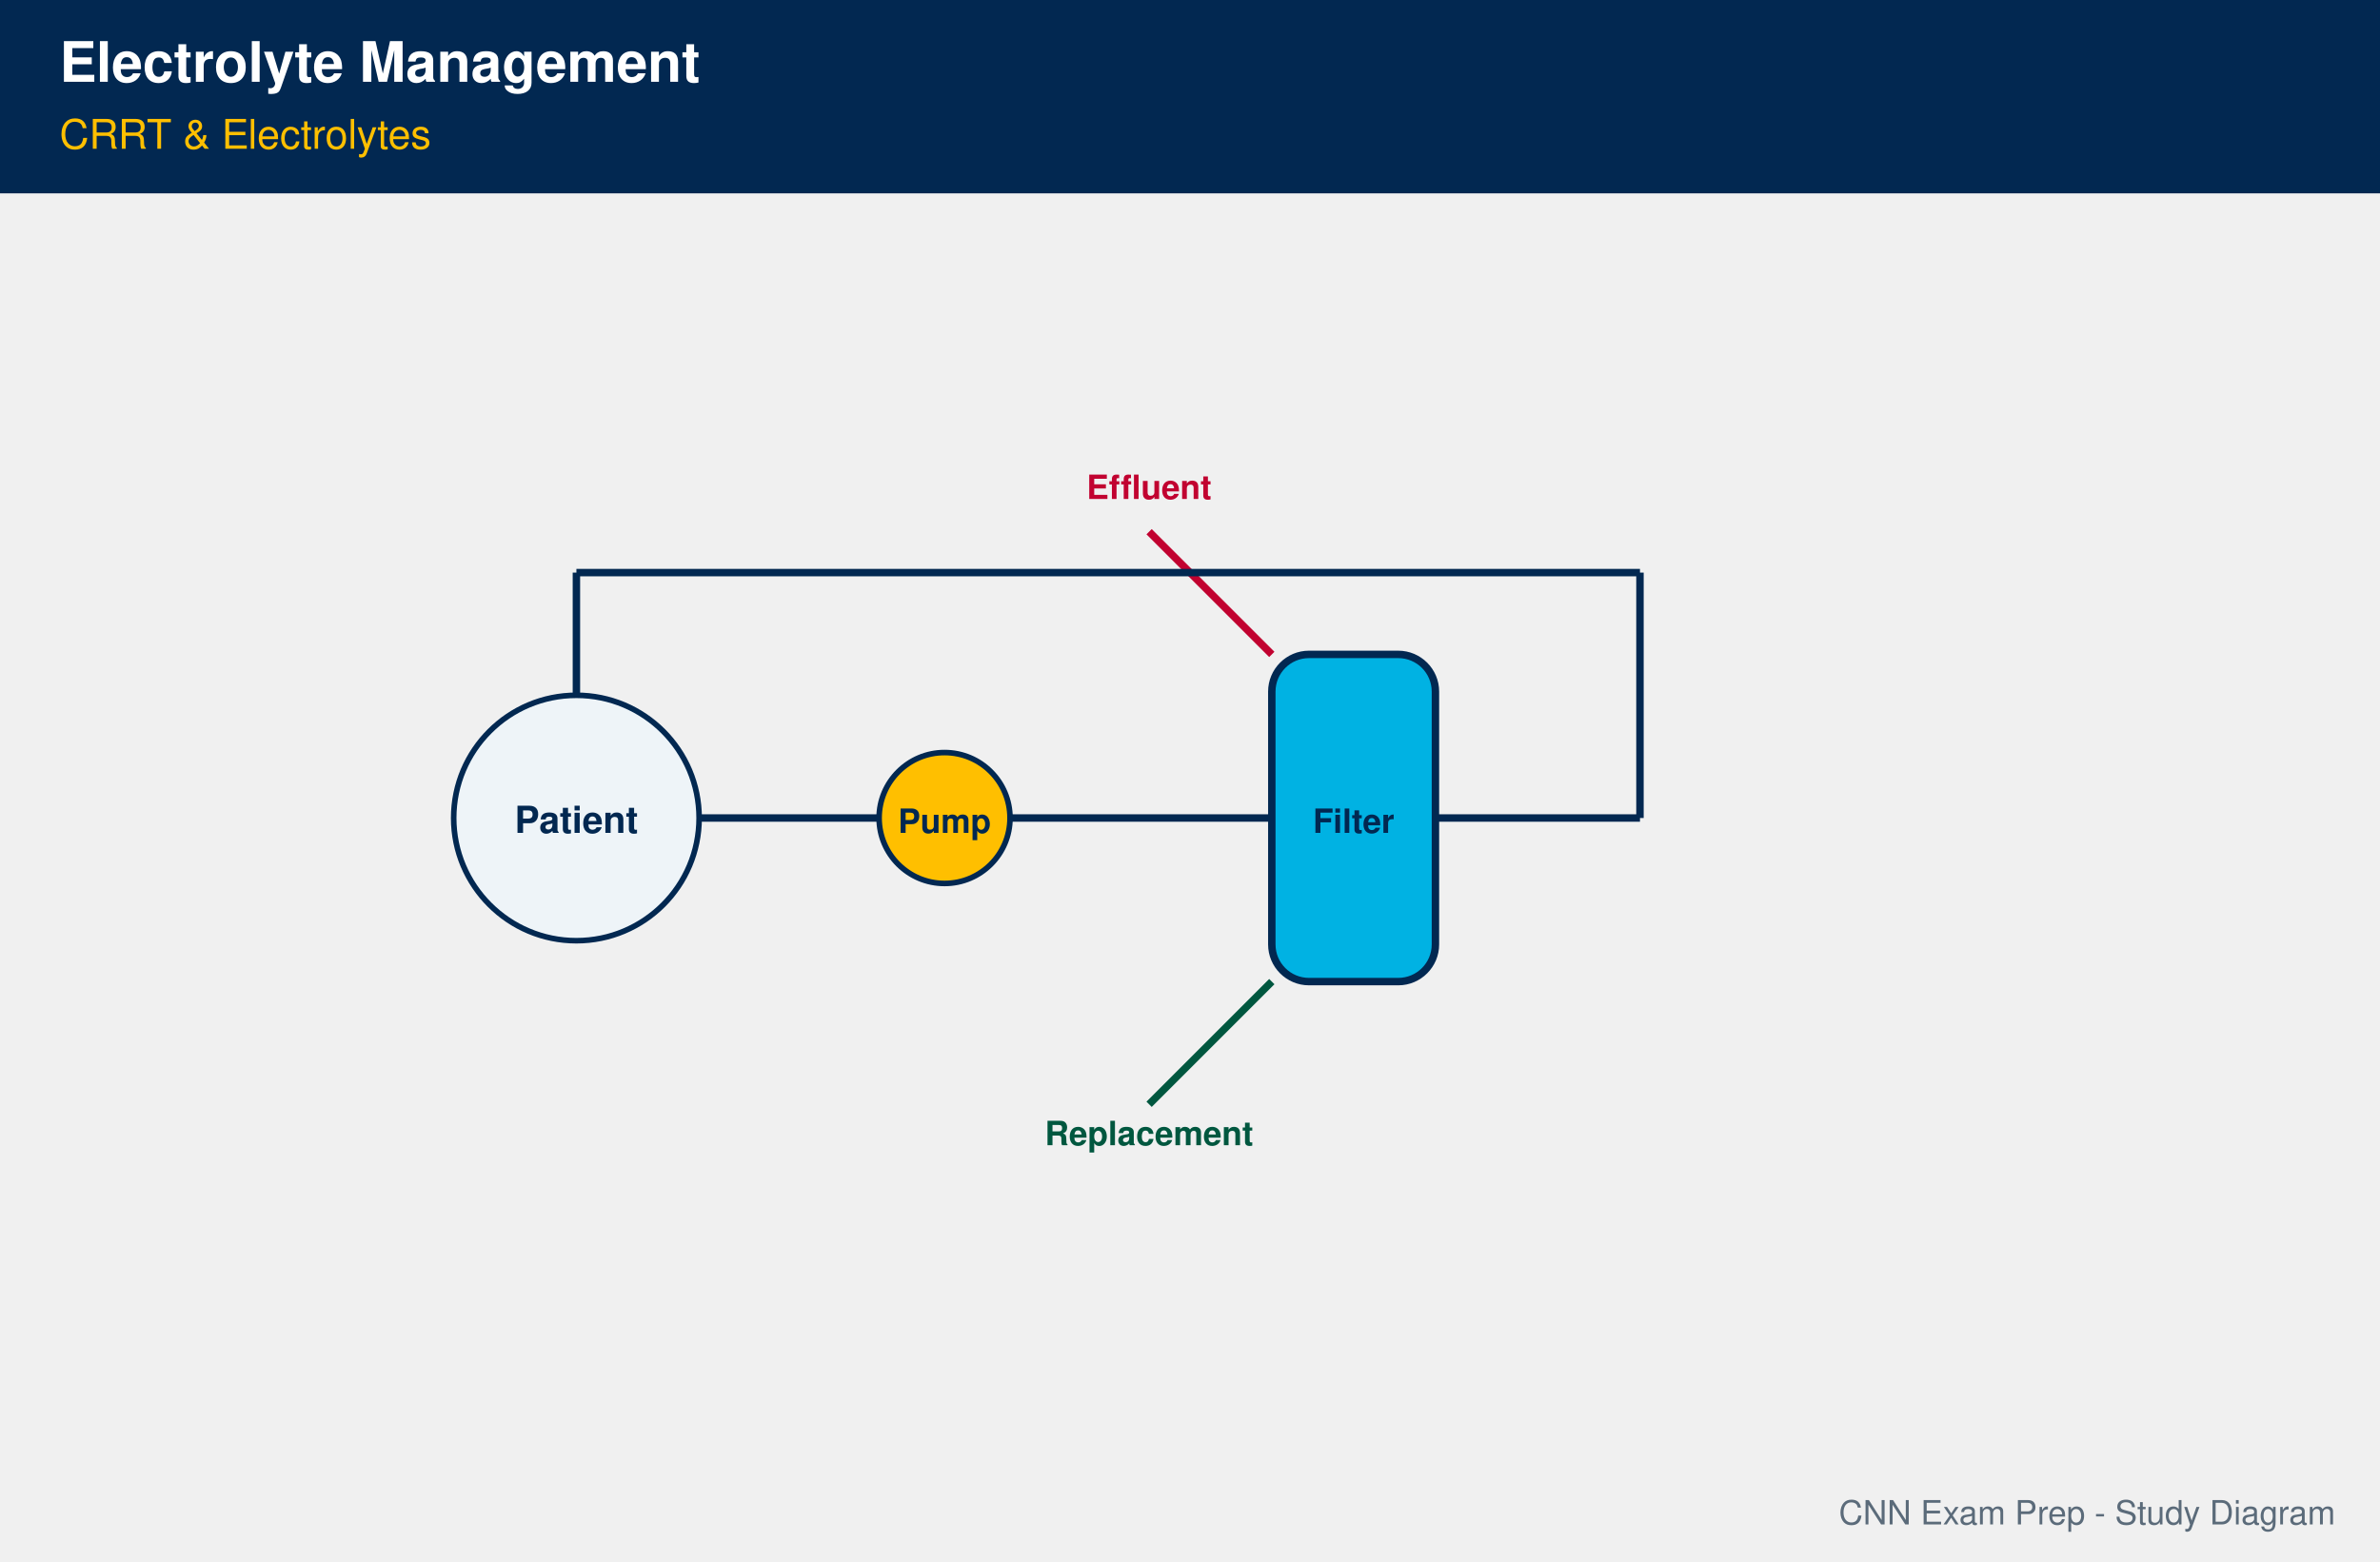
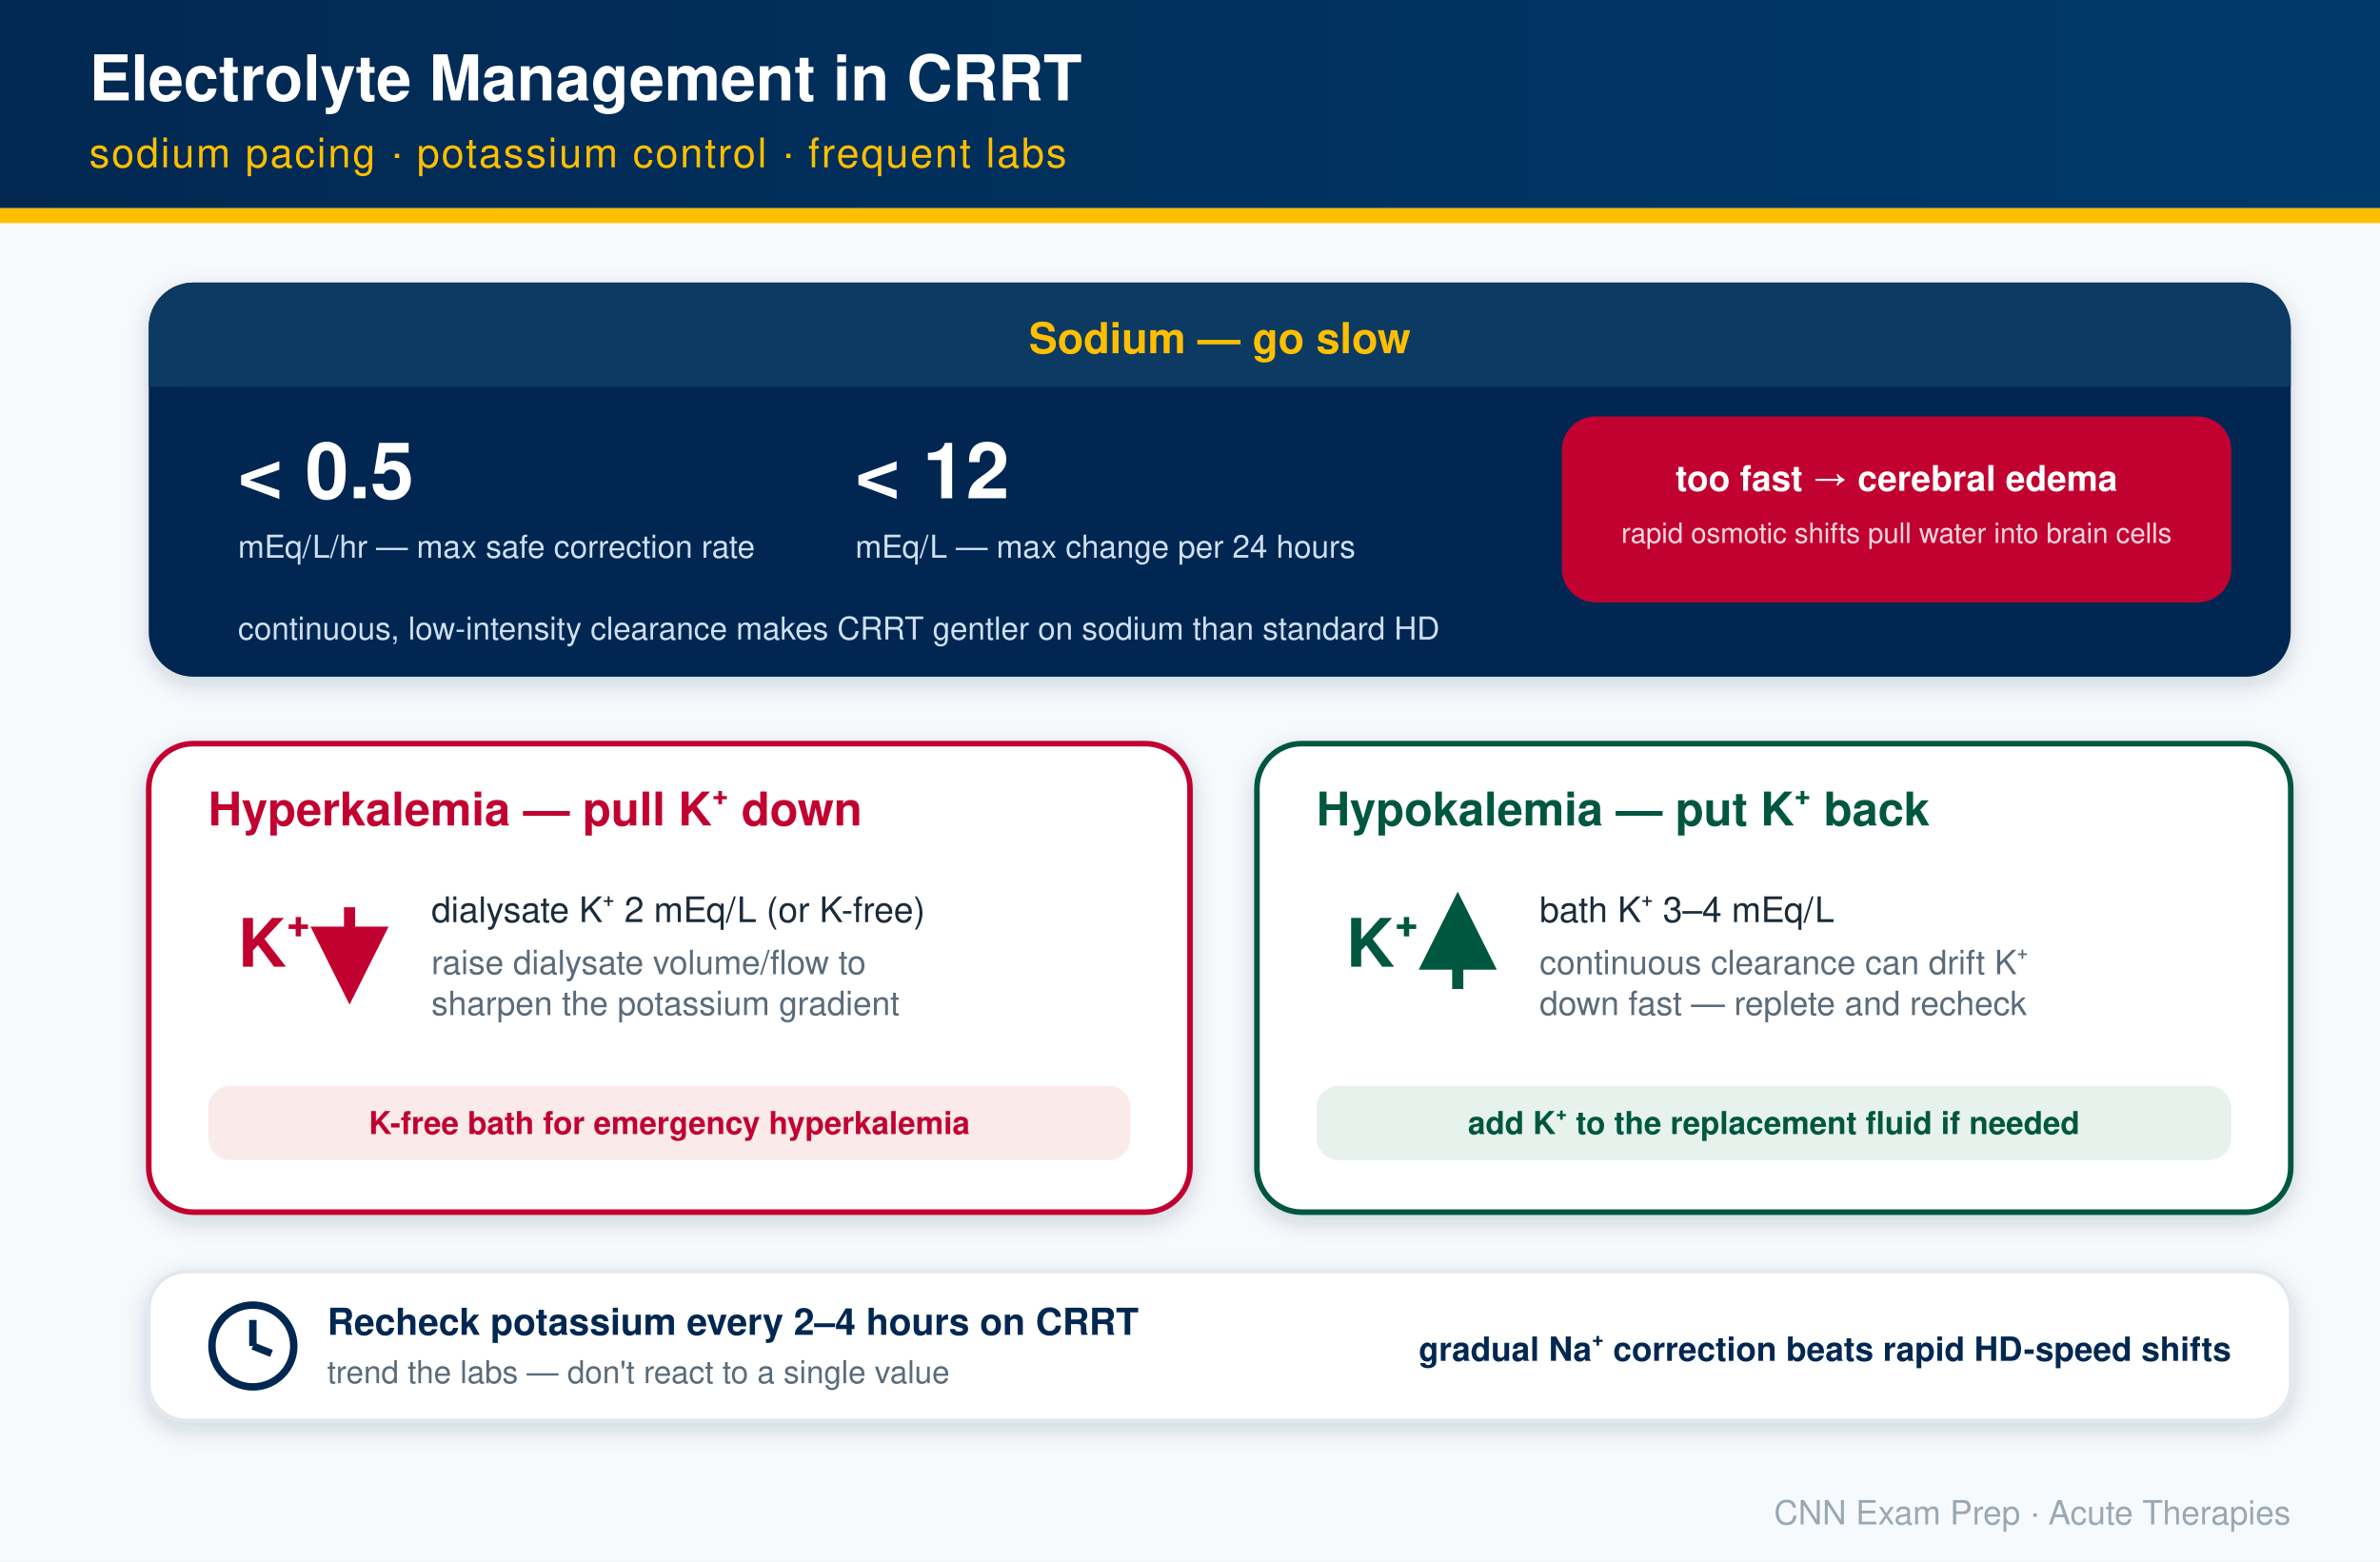
- <svg xmlns="http://www.w3.org/2000/svg" viewBox="0 0 640 420" width="640" height="420" font-family="Helvetica,Arial,sans-serif">
-   <rect x="0" y="0" width="640" height="52" fill="#022851" />
-   <text x="16" y="22" fill="#fff" font-size="15" font-weight="bold">Electrolyte Management</text>
-   <text x="16" y="40" fill="#ffbf00" font-size="11">CRRT &amp; Electrolytes</text>
-   <circle cx="155.0" cy="220" r="33.0" fill="#eef4f8" stroke="#022851" stroke-width="1.5" />
-   <text x="155.0" y="224" fill="#022851" font-size="10" text-anchor="middle" font-weight="bold">Patient</text>
-   <circle cx="254.0" cy="220" r="17.6" fill="#ffbf00" stroke="#022851" stroke-width="1.5" />
-   <text x="254.0" y="224" fill="#022851" font-size="9" text-anchor="middle" font-weight="bold">Pump</text>
-   <rect x="342.0" y="176.0" width="44.0" height="88.0" fill="#00b2e3" stroke="#022851" stroke-width="2" rx="10" />
-   <text x="364.0" y="224" fill="#022851" font-size="9" text-anchor="middle" font-weight="bold">Filter</text>
-   <line x1="342.0" y1="176.0" x2="309.0" y2="143.0" stroke="#c10230" stroke-width="2" />
-   <text x="309.0" y="134.2" fill="#c10230" font-size="9" text-anchor="middle" font-weight="bold">Effluent</text>
-   <line x1="309.0" y1="297.0" x2="342.0" y2="264.0" stroke="#00573f" stroke-width="2" />
-   <text x="309.0" y="308.0" fill="#00573f" font-size="9" text-anchor="middle" font-weight="bold">Replacement</text>
-   <line x1="188.0" y1="220" x2="236.4" y2="220" stroke="#022851" stroke-width="2" />
-   <line x1="271.6" y1="220" x2="342.0" y2="220" stroke="#022851" stroke-width="2" />
-   <line x1="386.0" y1="220" x2="441.0" y2="220" stroke="#022851" stroke-width="2" />
-   <line x1="441.0" y1="220" x2="441.0" y2="154.0" stroke="#022851" stroke-width="2" />
-   <line x1="441.0" y1="154.0" x2="155.0" y2="154.0" stroke="#022851" stroke-width="2" />
-   <line x1="155.0" y1="154.0" x2="155.0" y2="187.0" stroke="#022851" stroke-width="2" />
-   <text x="628" y="410" fill="#5b6b7a" font-size="9" text-anchor="end">CNN Exam Prep - Study Diagram</text>
+ <svg xmlns="http://www.w3.org/2000/svg" viewBox="0 0 640 420" font-family="Helvetica,Arial,sans-serif">
+   <defs>
+     <linearGradient id="ac4Head" x1="0" y1="0" x2="1" y2="0">
+       <stop offset="0" stop-color="#022851" />
+       <stop offset="1" stop-color="#003a6b" />
+     </linearGradient>
+     <marker id="ac4ArrRed" viewBox="0 0 10 10" refX="8" refY="5" markerWidth="7" markerHeight="7" orient="auto-start-reverse">
+       <path d="M0,0 L10,5 L0,10 z" fill="#c10230" />
+     </marker>
+     <marker id="ac4ArrGreen" viewBox="0 0 10 10" refX="8" refY="5" markerWidth="7" markerHeight="7" orient="auto-start-reverse">
+       <path d="M0,0 L10,5 L0,10 z" fill="#00573f" />
+     </marker>
+     <filter id="ac4Sh" x="-20%" y="-20%" width="140%" height="140%">
+       <feDropShadow dx="0" dy="2" stdDeviation="3" flood-color="#022851" flood-opacity="0.18" />
+     </filter>
+   </defs>
+   <rect width="640" height="420" fill="#f7fafc" />
+   <rect width="640" height="56" fill="url(#ac4Head)" />
+   <rect y="56" width="640" height="4" fill="#ffbf00" />
+   <text x="24" y="27" fill="#ffffff" font-size="17" font-weight="bold">Electrolyte Management in CRRT</text>
+   <text x="24" y="45" fill="#ffbf00" font-size="11" letter-spacing="0.5">sodium pacing · potassium control · frequent labs</text>
+   <g filter="url(#ac4Sh)">
+     <rect x="40" y="76" width="576" height="106" rx="12" fill="#022851" />
+   </g>
+   <rect x="40" y="76" width="576" height="28" rx="12" fill="#0c3a63" />
+   <rect x="40" y="92" width="576" height="12" fill="#0c3a63" />
+   <text x="328" y="95" fill="#ffbf00" font-size="11.5" text-anchor="middle" font-weight="bold">Sodium — go slow</text>
+   <text x="64" y="134" fill="#ffffff" font-size="21" font-weight="bold">&lt; 0.5</text>
+   <text x="64" y="150" fill="#cfe0f2" font-size="8.5">mEq/L/hr — max safe correction rate</text>
+   <text x="230" y="134" fill="#ffffff" font-size="21" font-weight="bold">&lt; 12</text>
+   <text x="230" y="150" fill="#cfe0f2" font-size="8.5">mEq/L — max change per 24 hours</text>
+   <rect x="420" y="112" width="180" height="50" rx="9" fill="#c10230" />
+   <text x="510" y="132" fill="#ffffff" font-size="9.5" text-anchor="middle" font-weight="bold">too fast → cerebral edema</text>
+   <text x="510" y="146" fill="#ffd9de" font-size="7.5" text-anchor="middle">rapid osmotic shifts pull water into brain cells</text>
+   <text x="64" y="172" fill="#cfe0f2" font-size="8.5">continuous, low-intensity clearance makes CRRT gentler on sodium than standard HD</text>
+   <rect x="40" y="200" width="280" height="126" rx="12" fill="#ffffff" stroke="#c10230" stroke-width="1.5" filter="url(#ac4Sh)" />
+   <text x="56" y="222" fill="#c10230" font-size="12.5" font-weight="bold">Hyperkalemia — pull K⁺ down</text>
+   <text x="64" y="260" fill="#c10230" font-size="18" font-weight="bold">K⁺</text>
+   <line x1="94" y1="244" x2="94" y2="266" stroke="#c10230" stroke-width="3" marker-end="url(#ac4ArrRed)" />
+   <text x="116" y="248" fill="#1c2b39" font-size="9.5">dialysate K⁺ 2 mEq/L (or K-free)</text>
+   <text x="116" y="262" fill="#5b6b7a" font-size="9">raise dialysate volume/flow to</text>
+   <text x="116" y="273" fill="#5b6b7a" font-size="9">sharpen the potassium gradient</text>
+   <rect x="56" y="292" width="248" height="20" rx="6" fill="#fbeaea" />
+   <text x="180" y="305" fill="#c10230" font-size="8.5" text-anchor="middle" font-weight="bold">K-free bath for emergency hyperkalemia</text>
+   <rect x="338" y="200" width="278" height="126" rx="12" fill="#ffffff" stroke="#00573f" stroke-width="1.5" filter="url(#ac4Sh)" />
+   <text x="354" y="222" fill="#00573f" font-size="12.5" font-weight="bold">Hypokalemia — put K⁺ back</text>
+   <text x="362" y="260" fill="#00573f" font-size="18" font-weight="bold">K⁺</text>
+   <line x1="392" y1="266" x2="392" y2="244" stroke="#00573f" stroke-width="3" marker-end="url(#ac4ArrGreen)" />
+   <text x="414" y="248" fill="#1c2b39" font-size="9.5">bath K⁺ 3–4 mEq/L</text>
+   <text x="414" y="262" fill="#5b6b7a" font-size="9">continuous clearance can drift K⁺</text>
+   <text x="414" y="273" fill="#5b6b7a" font-size="9">down fast — replete and recheck</text>
+   <rect x="354" y="292" width="246" height="20" rx="6" fill="#e7f2ec" />
+   <text x="477" y="305" fill="#00573f" font-size="8.5" text-anchor="middle" font-weight="bold">add K⁺ to the replacement fluid if needed</text>
+   <rect x="40" y="342" width="576" height="40" rx="10" fill="#ffffff" stroke="#e3e8ee" filter="url(#ac4Sh)" />
+   <circle cx="68" cy="362" r="11" fill="none" stroke="#022851" stroke-width="2" />
+   <line x1="68" y1="362" x2="68" y2="355" stroke="#022851" stroke-width="2" />
+   <line x1="68" y1="362" x2="73" y2="364" stroke="#022851" stroke-width="2" />
+   <text x="88" y="359" fill="#022851" font-size="10" font-weight="bold">Recheck potassium every 2–4 hours on CRRT</text>
+   <text x="88" y="372" fill="#5b6b7a" font-size="8.5">trend the labs — don't react to a single value</text>
+   <text x="600" y="366" fill="#022851" font-size="9" text-anchor="end" font-weight="bold">gradual Na⁺ correction beats rapid HD-speed shifts</text>
+   <text x="616" y="410" fill="#9aa7b4" font-size="9" text-anchor="end">CNN Exam Prep · Acute Therapies</text>
</svg>
